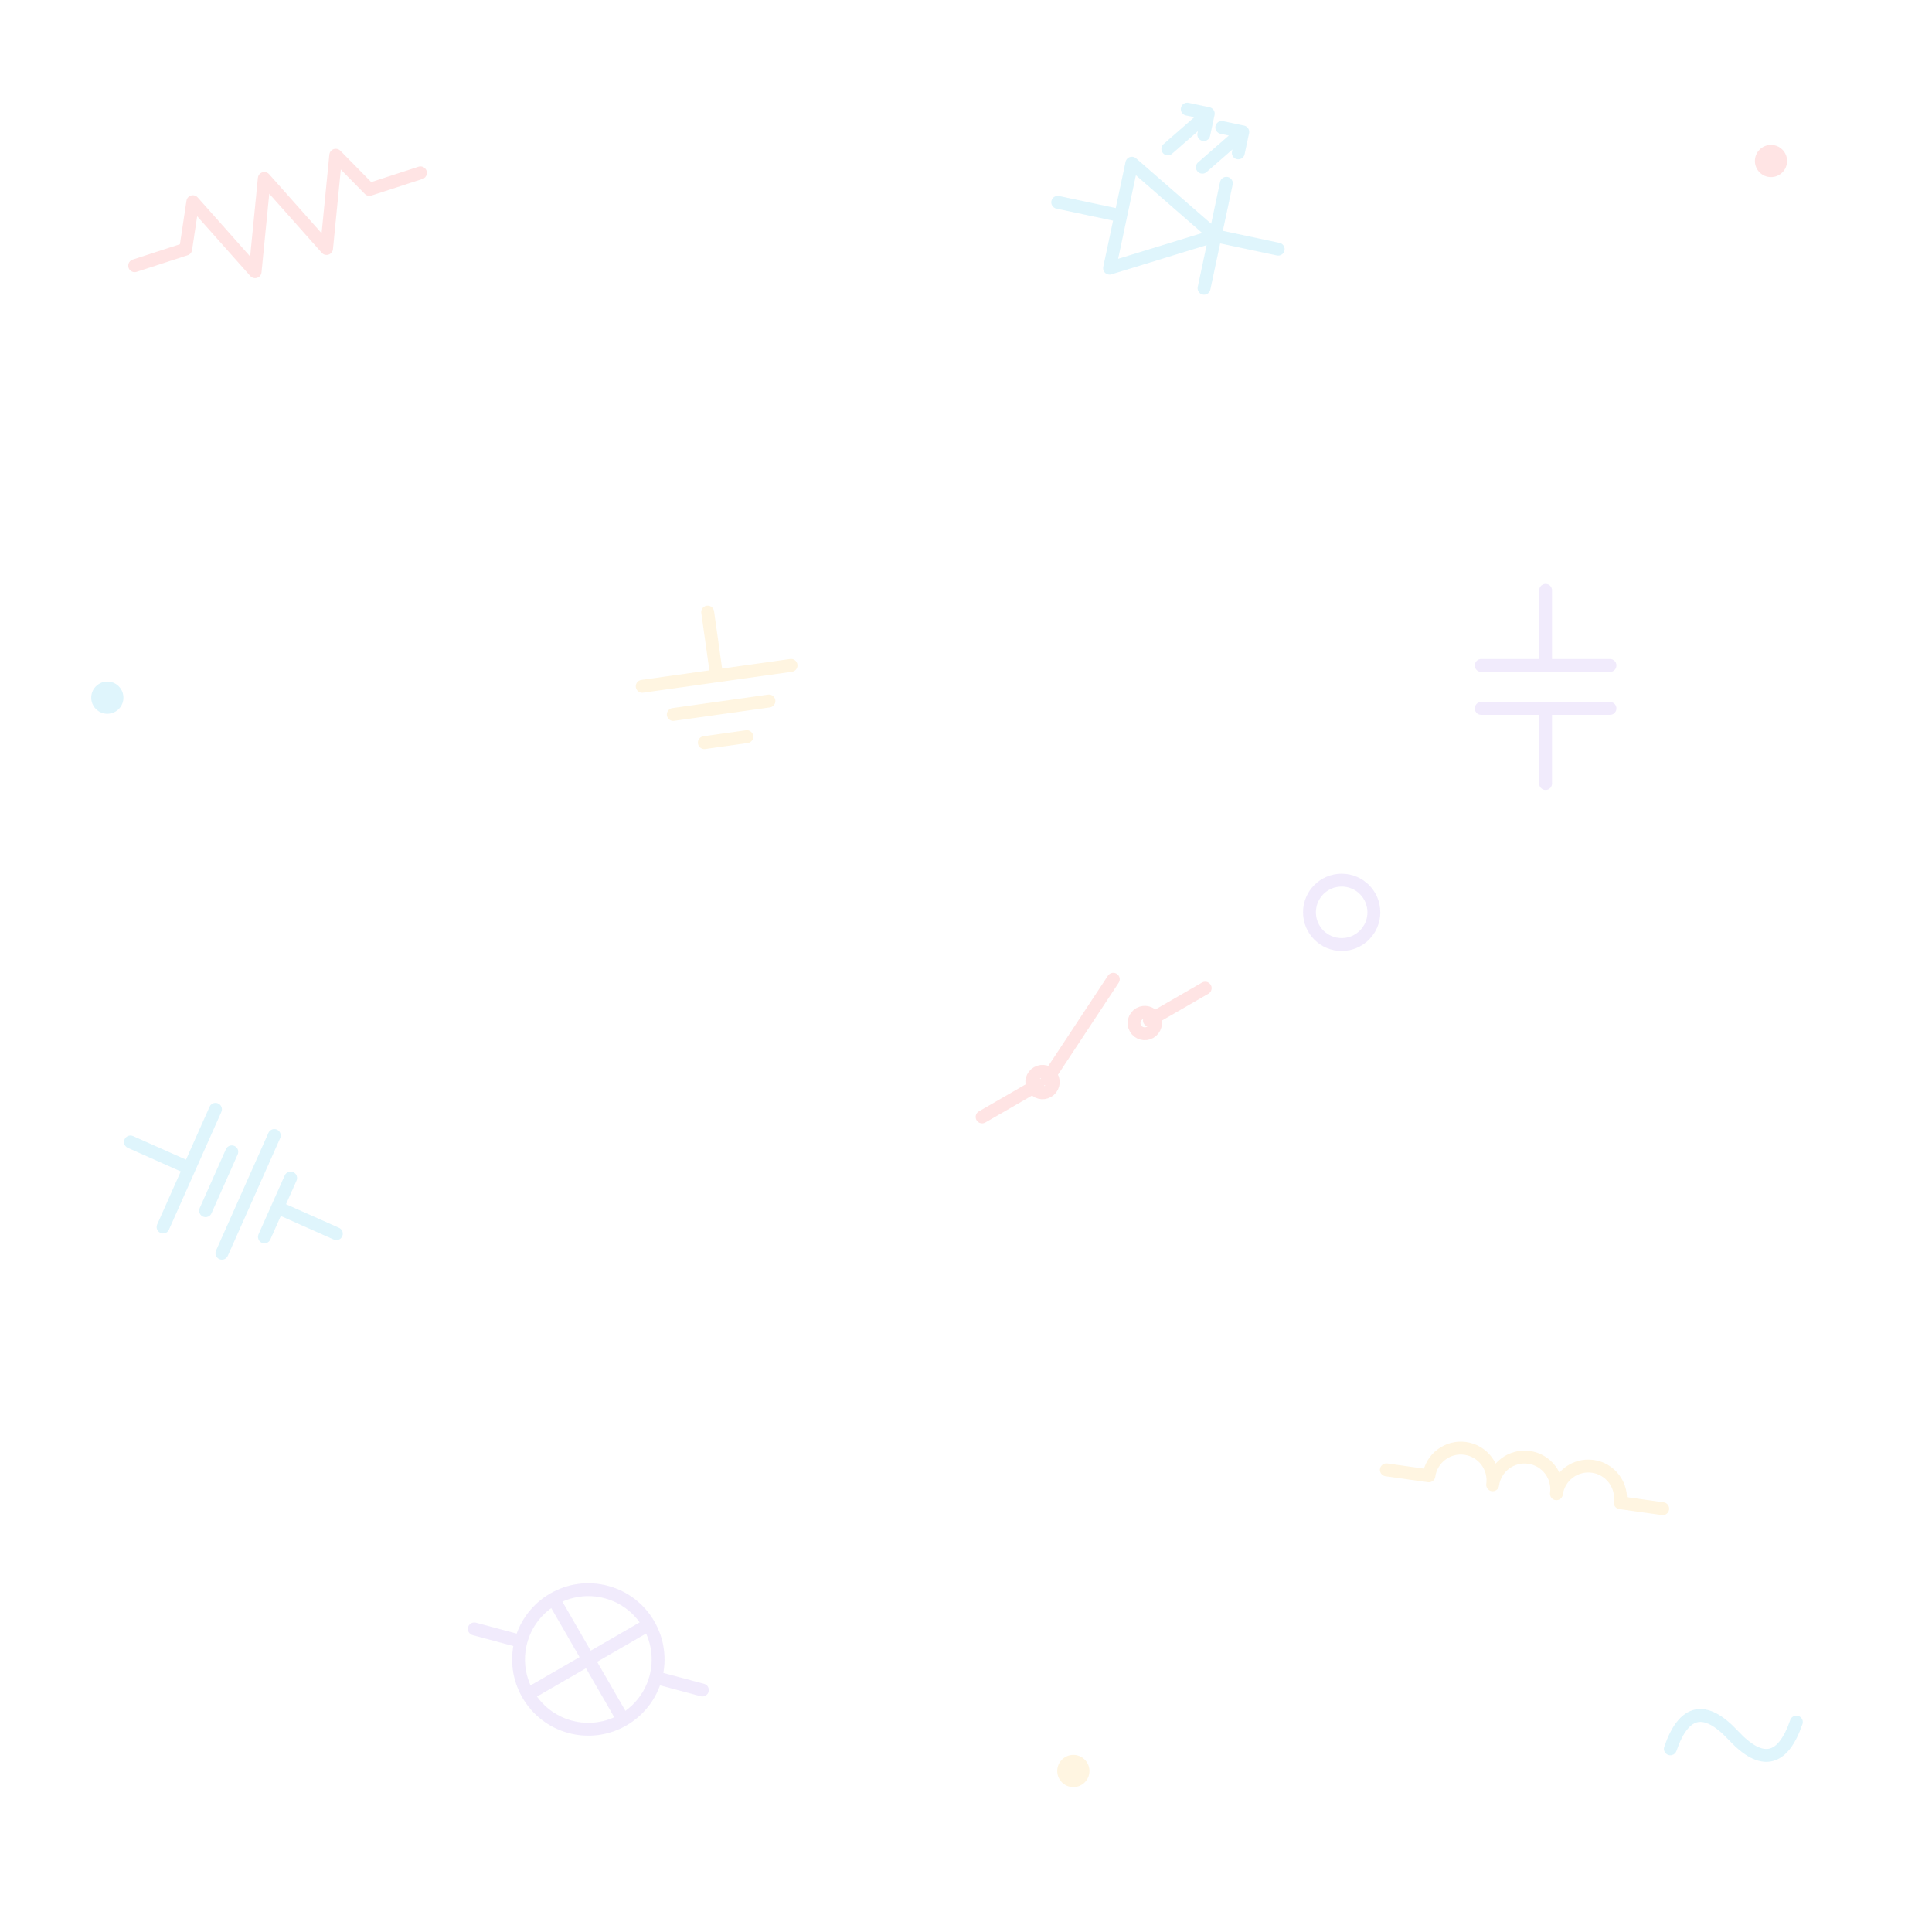
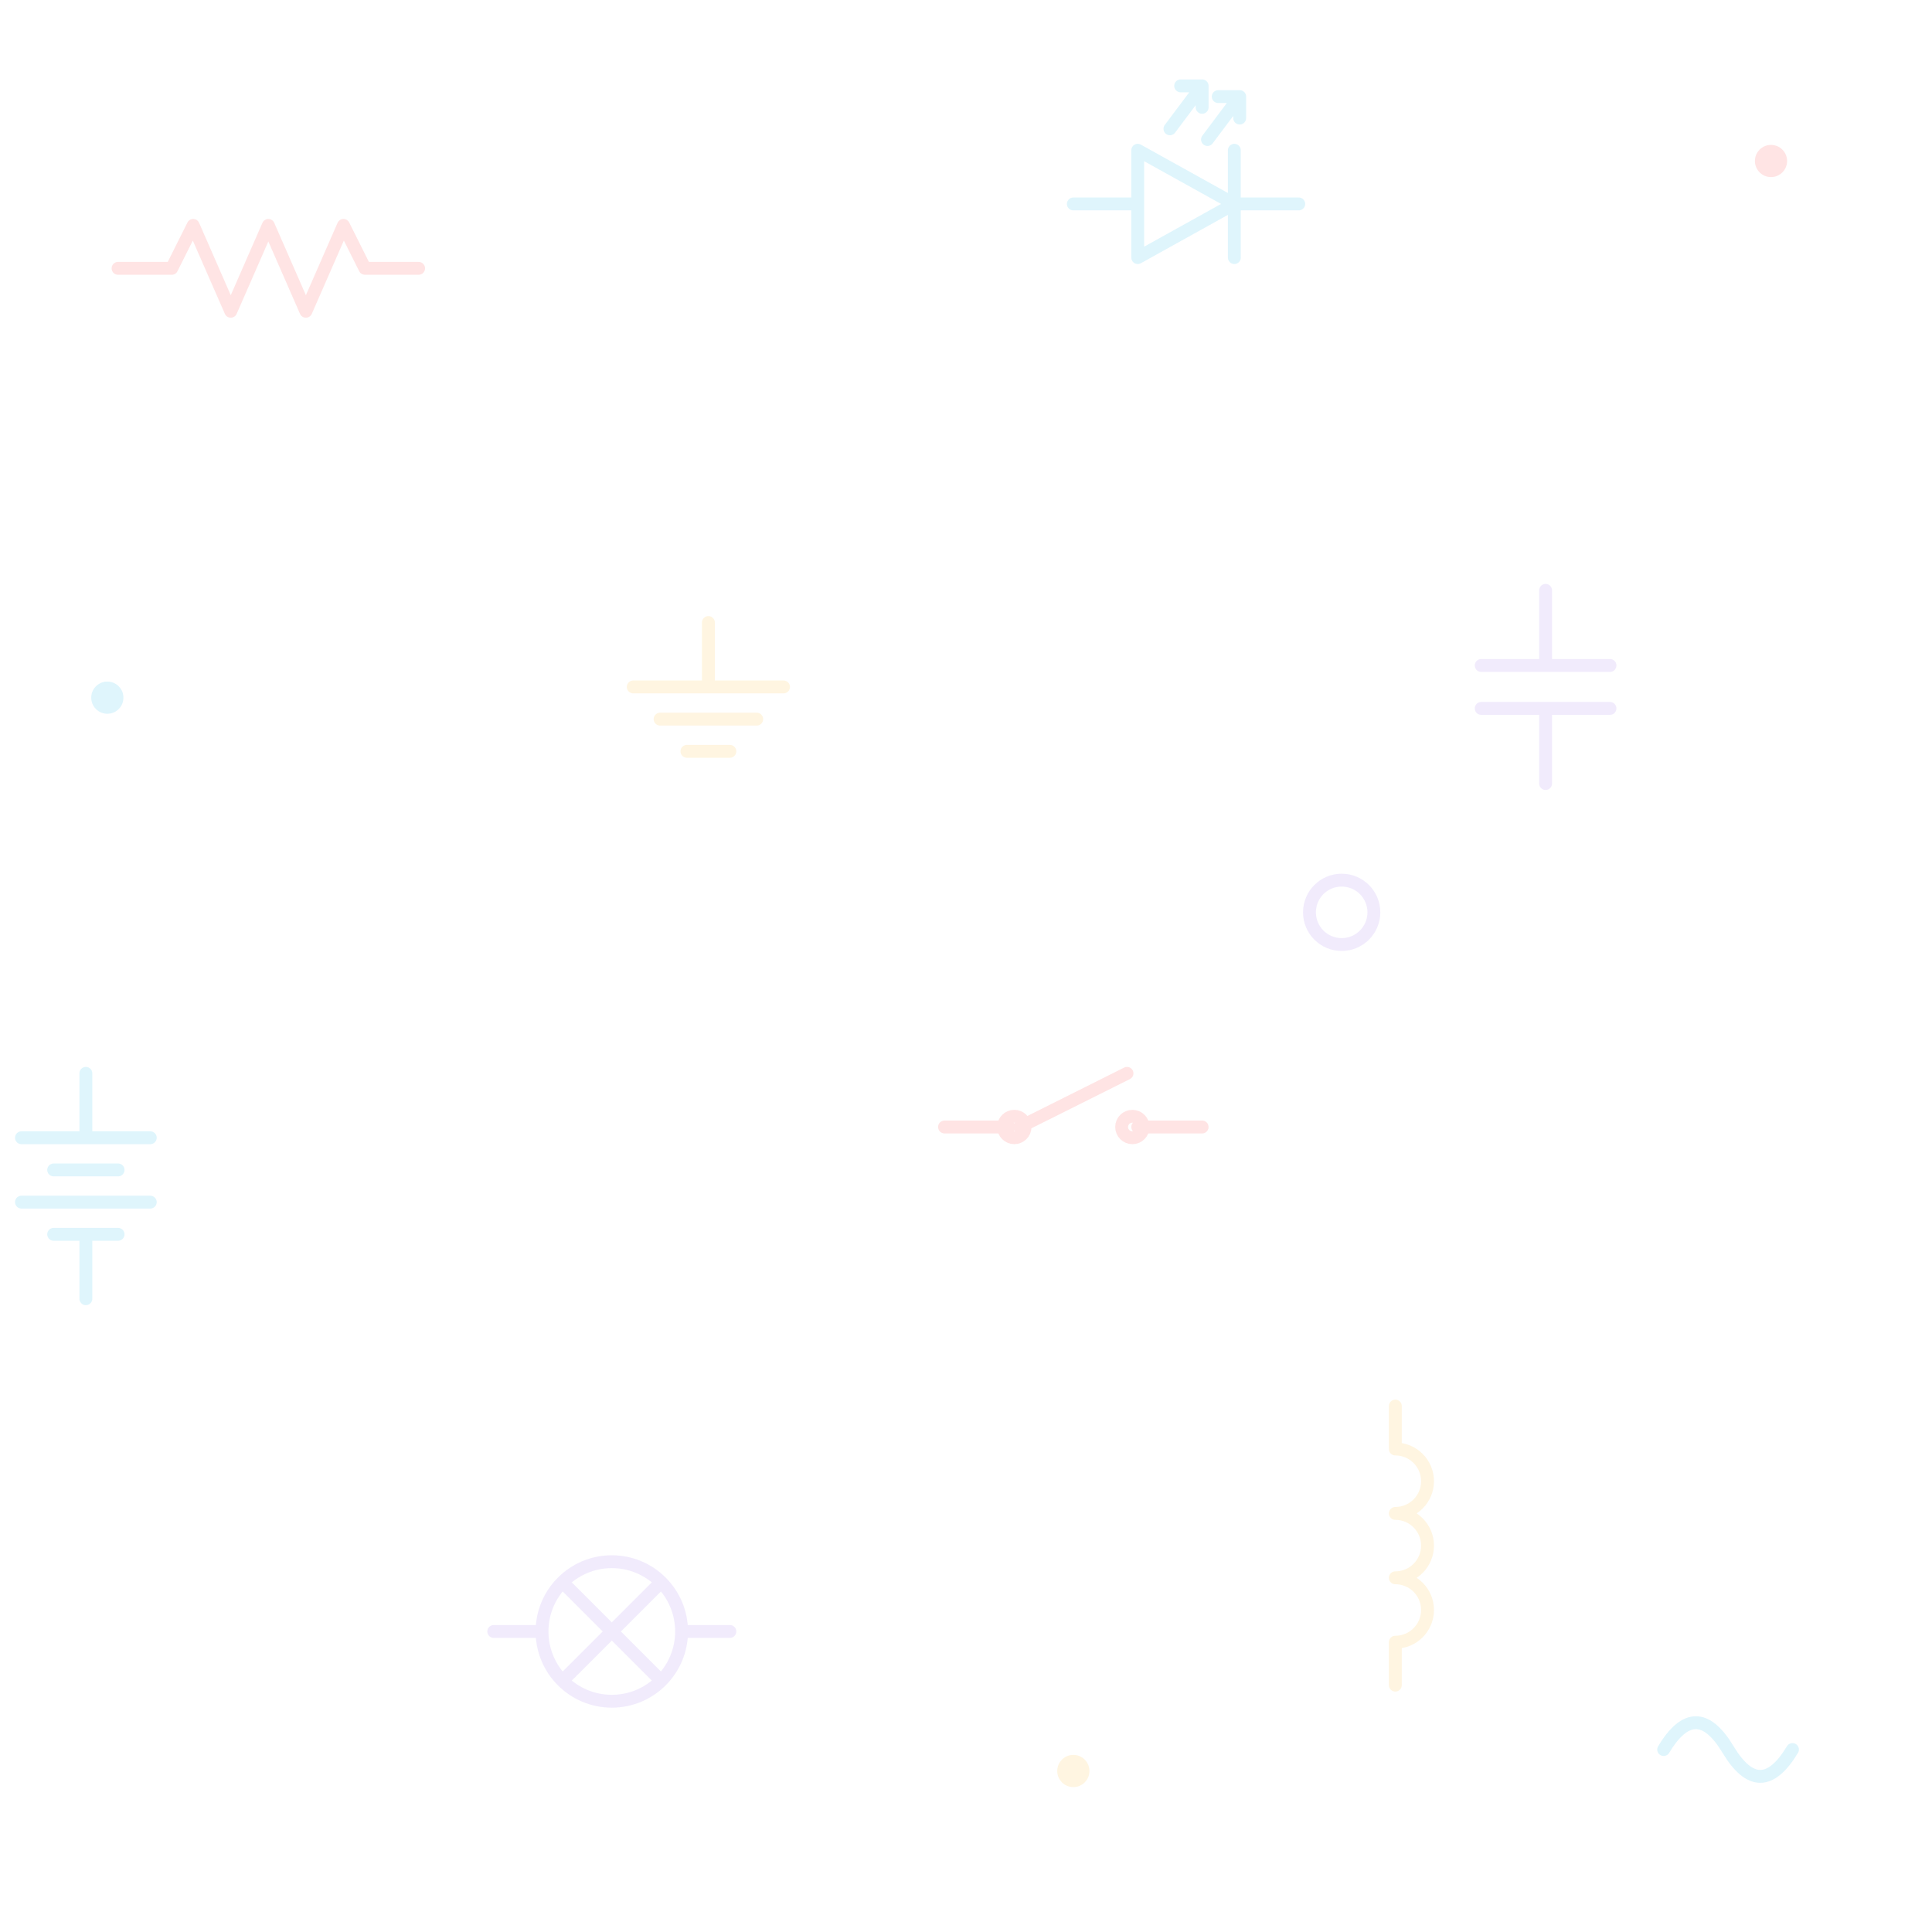
<svg xmlns="http://www.w3.org/2000/svg" width="360" height="360" viewBox="0 0 360 360">
  <g fill="none" stroke-width="2.4" stroke-linecap="round" stroke-linejoin="round" opacity="0.18">
-     <path transform="translate(22 40) rotate(-18)" stroke="#ff6b6b" d="M0 10 h10 l4 -8 l7 16 l7 -16 l7 16 l7 -16 l4 8 h10" />
-     <g transform="translate(200 24) rotate(12)" stroke="#4cc9f0">
+     <path transform="translate(22 40)" stroke="#ff6b6b" d="M0 10 h10 l4 -8 l7 16 l7 -16 l7 16 l7 -16 l4 8 h10" />
+     <g transform="translate(200 24)" stroke="#4cc9f0">
      <path d="M0 14 h12 M12 4 v20 l18 -10 z M30 4 v20 M30 14 h12" />
      <path d="M18 0 l6 -8 m-4 0 h4 v4 M25 2 l6 -8 m-4 0 h4 v4" />
    </g>
    <path transform="translate(300 110) rotate(90)" stroke="#b392f0" d="M0 12 h14 M14 0 v24 M22 0 v24 M22 12 h14" />
-     <path transform="translate(118 116) rotate(-8)" stroke="#ffc857" d="M14 0 v12 M0 12 h28 M5 18 h18 M10 24 h8" />
-     <path transform="translate(30 200) rotate(24)" stroke="#4cc9f0" d="M0 14 h12 M12 2 v24 M18 8 v12 M24 2 v24 M30 8 v12 M30 14 h12" />
-     <g transform="translate(176 196) rotate(-30)" stroke="#ff6b6b">
+     <path transform="translate(118 116)" stroke="#ffc857" d="M14 0 v12 M0 12 h28 M5 18 h18 M10 24 h8" />
+     <path transform="translate(30 200) rotate(90)" stroke="#4cc9f0" d="M0 14 h12 M12 2 v24 M18 8 v12 M24 2 v24 M30 8 v12 M30 14 h12" />
+     <g transform="translate(176 196)" stroke="#ff6b6b">
      <path d="M0 14 h12 M14 14 l20 -10 M36 14 h12" />
      <circle cx="13" cy="14" r="2" />
      <circle cx="35" cy="14" r="2" />
    </g>
-     <path transform="translate(260 262) rotate(8)" stroke="#ffc857" d="M0 12 h8 a6 6 0 0 1 12 0 a6 6 0 0 1 12 0 a6 6 0 0 1 12 0 h8" />
-     <g transform="translate(92 290) rotate(15)" stroke="#b392f0">
+     <path transform="translate(272 262) rotate(90)" stroke="#ffc857" d="M0 12 h8 a6 6 0 0 1 12 0 a6 6 0 0 1 12 0 a6 6 0 0 1 12 0 h8" />
+     <g transform="translate(92 290)" stroke="#b392f0">
      <path d="M0 14 h8 M36 14 h8" />
      <circle cx="22" cy="14" r="13" />
      <path d="M13 5 l18 18 M31 5 l-18 18" />
    </g>
    <circle cx="330" cy="30" r="3" fill="#ff6b6b" stroke="none" />
    <circle cx="250" cy="170" r="6" stroke="#b392f0" />
    <circle cx="20" cy="130" r="3" fill="#4cc9f0" stroke="none" />
-     <path transform="translate(310 320) rotate(-12)" stroke="#4cc9f0" d="M0 6 q6 -10 12 0 t12 0" />
+     <path transform="translate(310 320)" stroke="#4cc9f0" d="M0 6 q6 -10 12 0 t12 0" />
    <circle cx="200" cy="330" r="3" fill="#ffc857" stroke="none" />
  </g>
</svg>
